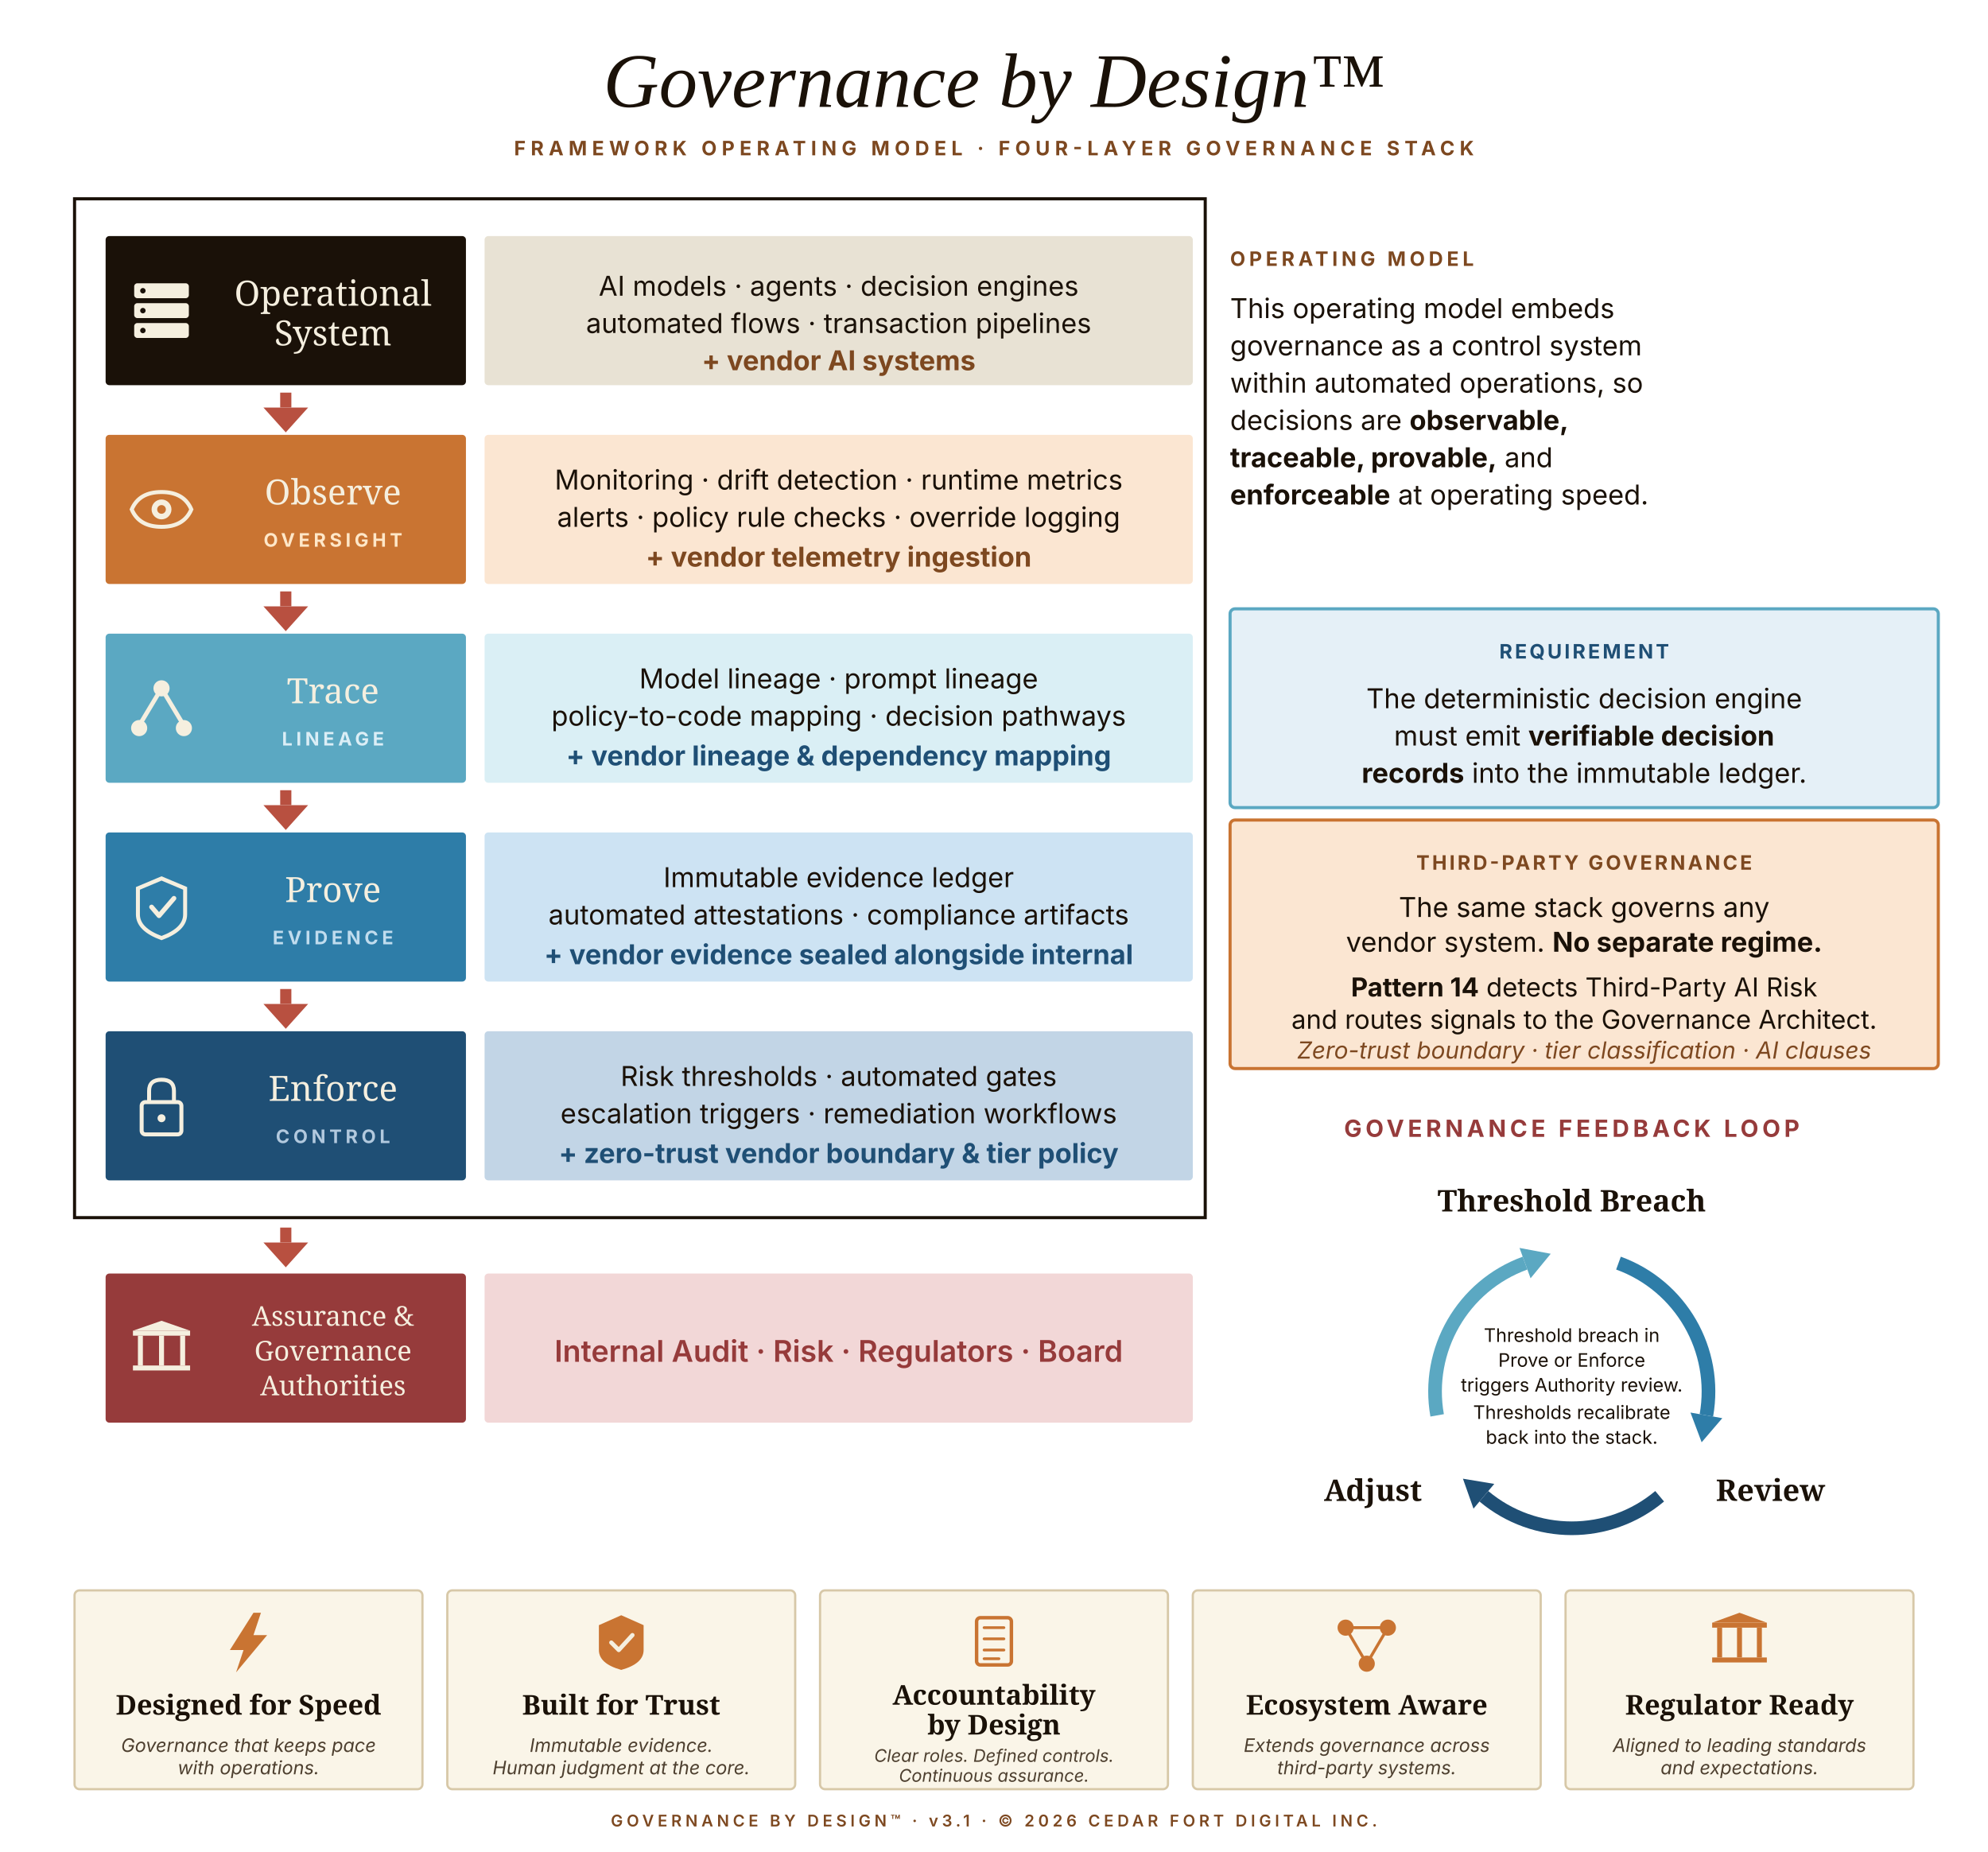
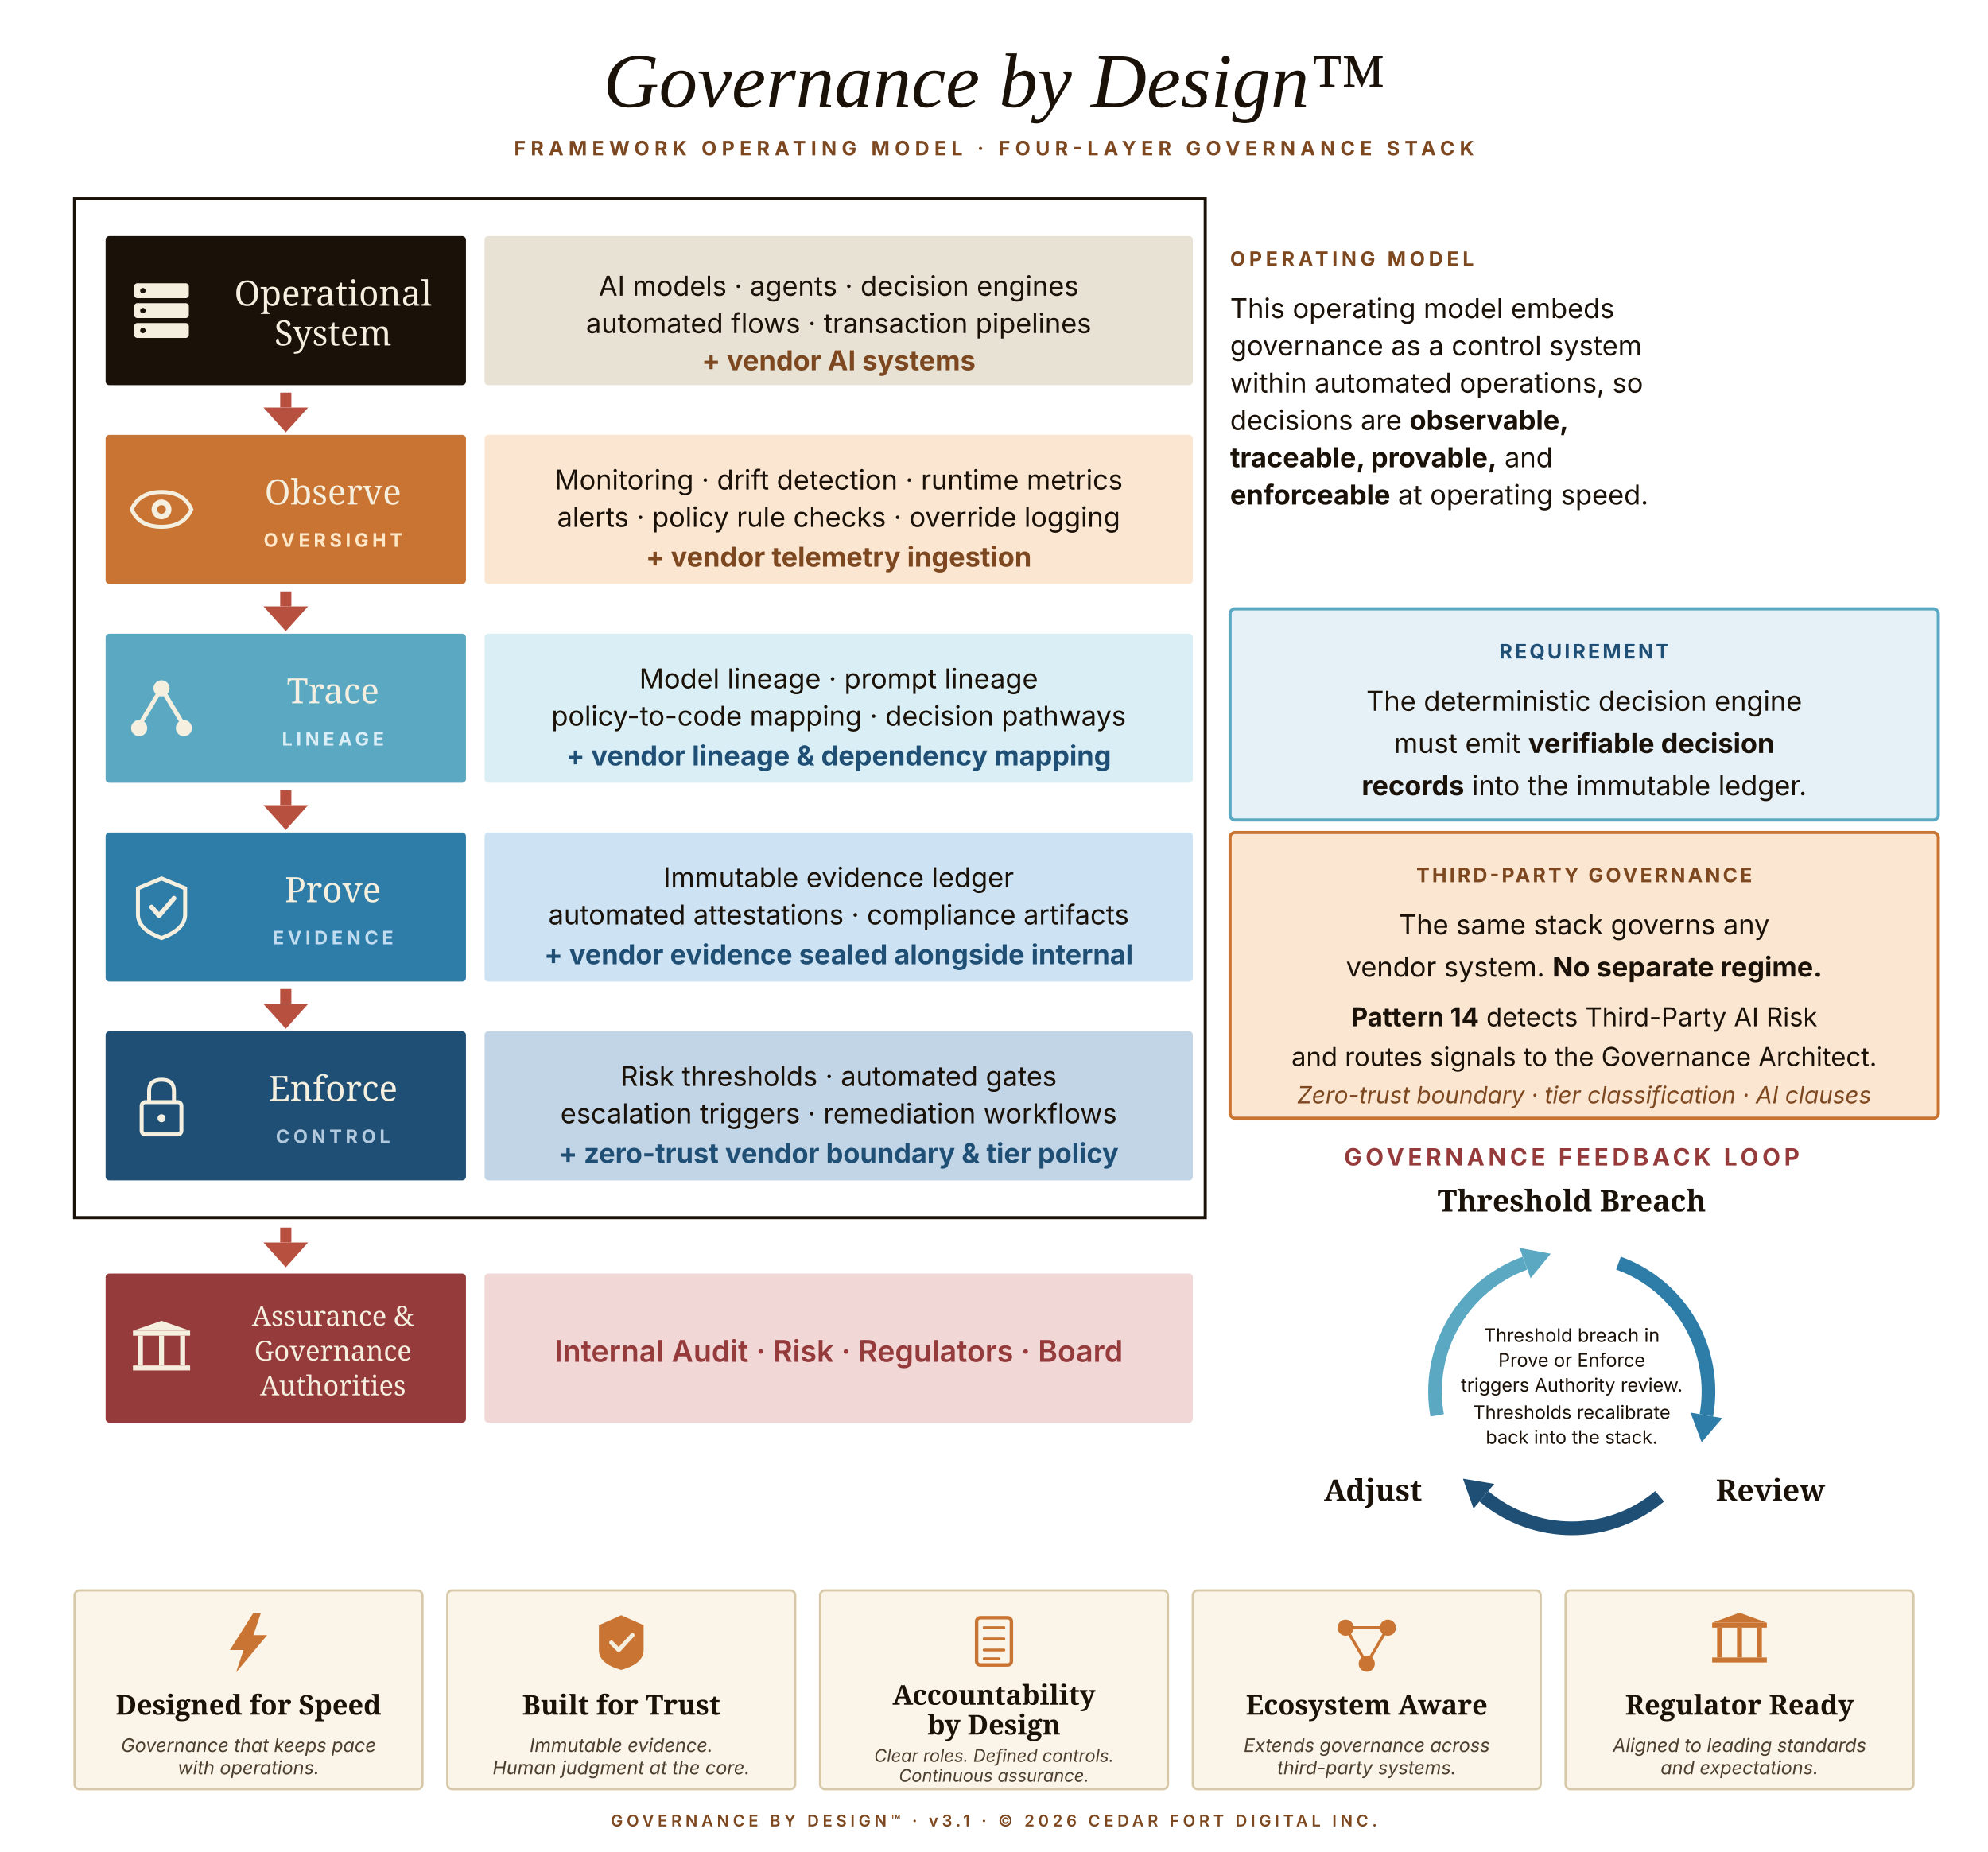
<svg xmlns="http://www.w3.org/2000/svg" viewBox="0 0 1600 1490" font-family="-apple-system, BlinkMacSystemFont, 'Segoe UI', 'Inter', Arial, sans-serif">
  <text x="800" y="86" text-anchor="middle" font-family="'Fraunces', Georgia, 'Times New Roman', serif" font-style="italic" font-size="62" font-weight="500" fill="#1A1108">Governance by Design™</text>
  <text x="800" y="125" text-anchor="middle" font-size="16" font-weight="700" letter-spacing="4" fill="#7D4820">FRAMEWORK OPERATING MODEL · FOUR-LAYER GOVERNANCE STACK</text>
  <rect x="60" y="160" width="910" height="820" fill="none" stroke="#1A1108" stroke-width="2.5" />
  <g transform="translate(85 190)">
    <rect width="290" height="120" rx="3" fill="#1A1108" />
    <g transform="translate(45 60)" fill="#F5EFDF">
      <rect x="-22" y="-22" width="44" height="12" rx="2.5" />
      <rect x="-22" y="-6" width="44" height="12" rx="2.5" />
      <rect x="-22" y="10" width="44" height="12" rx="2.5" />
      <circle cx="-15" cy="-16" r="2.2" fill="#1A1108" />
      <circle cx="-15" cy="0" r="2.2" fill="#1A1108" />
      <circle cx="-15" cy="16" r="2.2" fill="#1A1108" />
    </g>
    <text x="183" y="56" text-anchor="middle" font-family="'Fraunces', Georgia, serif" font-size="28" font-weight="500" fill="#F5EFDF">Operational</text>
    <text x="183" y="88" text-anchor="middle" font-family="'Fraunces', Georgia, serif" font-size="28" font-weight="500" fill="#F5EFDF">System</text>
  </g>
  <g transform="translate(390 190)">
    <rect width="570" height="120" rx="3" fill="#E8E2D4" />
    <text x="285" y="48" text-anchor="middle" font-size="22" fill="#1A1108">AI models · agents · decision engines</text>
    <text x="285" y="78" text-anchor="middle" font-size="22" fill="#1A1108">automated flows · transaction pipelines</text>
    <text x="285" y="108" text-anchor="middle" font-size="22" font-weight="700" fill="#7D4820">+ vendor AI systems</text>
  </g>
  <line x1="230" y1="316" x2="230" y2="328" stroke="#B85040" stroke-width="9" stroke-linecap="butt" />
  <polygon points="212,328 248,328 230,348" fill="#B85040" />
  <g transform="translate(85 350)">
    <rect width="290" height="120" rx="3" fill="#C97432" />
    <g transform="translate(45 60)">
      <path d="M -24 0 Q -18 -14 0 -14 Q 18 -14 24 0 Q 18 14 0 14 Q -18 14 -24 0 Z" fill="none" stroke="#F5EFDF" stroke-width="3.2" />
      <circle cx="0" cy="0" r="8" fill="#F5EFDF" />
      <circle cx="0" cy="0" r="3.5" fill="#C97432" />
    </g>
    <text x="183" y="56" text-anchor="middle" font-family="'Fraunces', Georgia, serif" font-size="28" font-weight="500" fill="#F5EFDF">Observe</text>
    <text x="183" y="90" text-anchor="middle" font-size="15" font-weight="700" letter-spacing="3" fill="#FFE7C8">OVERSIGHT</text>
  </g>
  <g transform="translate(390 350)">
    <rect width="570" height="120" rx="3" fill="#FBE6D2" />
    <text x="285" y="44" text-anchor="middle" font-size="22" fill="#1A1108">Monitoring · drift detection · runtime metrics</text>
    <text x="285" y="74" text-anchor="middle" font-size="22" fill="#1A1108">alerts · policy rule checks · override logging</text>
    <text x="285" y="106" text-anchor="middle" font-size="22" font-weight="700" fill="#7D4820">+ vendor telemetry ingestion</text>
  </g>
  <line x1="230" y1="476" x2="230" y2="488" stroke="#B85040" stroke-width="9" stroke-linecap="butt" />
  <polygon points="212,488 248,488 230,508" fill="#B85040" />
  <g transform="translate(85 510)">
    <rect width="290" height="120" rx="3" fill="#5BA8C2" />
    <g transform="translate(45 60)">
      <line x1="0" y1="-16" x2="-18" y2="14" stroke="#F5EFDF" stroke-width="3.5" stroke-linecap="round" />
      <line x1="0" y1="-16" x2="18" y2="14" stroke="#F5EFDF" stroke-width="3.5" stroke-linecap="round" />
      <circle cx="0" cy="-16" r="6.5" fill="#F5EFDF" />
      <circle cx="-18" cy="16" r="6.5" fill="#F5EFDF" />
      <circle cx="18" cy="16" r="6.5" fill="#F5EFDF" />
    </g>
    <text x="183" y="56" text-anchor="middle" font-family="'Fraunces', Georgia, serif" font-size="28" font-weight="500" fill="#F5EFDF">Trace</text>
    <text x="183" y="90" text-anchor="middle" font-size="15" font-weight="700" letter-spacing="3" fill="#DBEEF6">LINEAGE</text>
  </g>
  <g transform="translate(390 510)">
    <rect width="570" height="120" rx="3" fill="#DAEFF5" />
    <text x="285" y="44" text-anchor="middle" font-size="22" fill="#1A1108">Model lineage · prompt lineage</text>
    <text x="285" y="74" text-anchor="middle" font-size="22" fill="#1A1108">policy-to-code mapping · decision pathways</text>
    <text x="285" y="106" text-anchor="middle" font-size="22" font-weight="700" fill="#1F4F75">+ vendor lineage &amp; dependency mapping</text>
  </g>
  <line x1="230" y1="636" x2="230" y2="648" stroke="#B85040" stroke-width="9" stroke-linecap="butt" />
  <polygon points="212,648 248,648 230,668" fill="#B85040" />
  <g transform="translate(85 670)">
    <rect width="290" height="120" rx="3" fill="#2E7DA8" />
    <g transform="translate(45 60)">
      <path d="M 0 -23 L 19 -15 L 19 6 Q 19 18 0 25 Q -19 18 -19 6 L -19 -15 Z" fill="none" stroke="#F5EFDF" stroke-width="3.2" />
      <path d="M -8 0 L -2 7 L 10 -7" fill="none" stroke="#F5EFDF" stroke-width="3.8" stroke-linecap="round" stroke-linejoin="round" />
    </g>
    <text x="183" y="56" text-anchor="middle" font-family="'Fraunces', Georgia, serif" font-size="28" font-weight="500" fill="#F5EFDF">Prove</text>
    <text x="183" y="90" text-anchor="middle" font-size="15" font-weight="700" letter-spacing="3" fill="#C0DCEE">EVIDENCE</text>
  </g>
  <g transform="translate(390 670)">
    <rect width="570" height="120" rx="3" fill="#CDE3F3" />
    <text x="285" y="44" text-anchor="middle" font-size="22" fill="#1A1108">Immutable evidence ledger</text>
    <text x="285" y="74" text-anchor="middle" font-size="22" fill="#1A1108">automated attestations · compliance artifacts</text>
    <text x="285" y="106" text-anchor="middle" font-size="22" font-weight="700" fill="#1F4F75">+ vendor evidence sealed alongside internal</text>
  </g>
  <line x1="230" y1="796" x2="230" y2="808" stroke="#B85040" stroke-width="9" stroke-linecap="butt" />
  <polygon points="212,808 248,808 230,828" fill="#B85040" />
  <g transform="translate(85 830)">
    <rect width="290" height="120" rx="3" fill="#1F4F75" />
    <g transform="translate(45 60)">
      <rect x="-16" y="-3" width="32" height="26" rx="3" fill="none" stroke="#F5EFDF" stroke-width="3.2" />
      <path d="M -10 -3 L -10 -12 Q -10 -21 0 -21 Q 10 -21 10 -12 L 10 -3" fill="none" stroke="#F5EFDF" stroke-width="3.2" />
      <circle cx="0" cy="10" r="3.2" fill="#F5EFDF" />
    </g>
    <text x="183" y="56" text-anchor="middle" font-family="'Fraunces', Georgia, serif" font-size="28" font-weight="500" fill="#F5EFDF">Enforce</text>
    <text x="183" y="90" text-anchor="middle" font-size="15" font-weight="700" letter-spacing="3" fill="#B2C9DE">CONTROL</text>
  </g>
  <g transform="translate(390 830)">
    <rect width="570" height="120" rx="3" fill="#C2D5E6" />
    <text x="285" y="44" text-anchor="middle" font-size="22" fill="#1A1108">Risk thresholds · automated gates</text>
    <text x="285" y="74" text-anchor="middle" font-size="22" fill="#1A1108">escalation triggers · remediation workflows</text>
    <text x="285" y="106" text-anchor="middle" font-size="22" font-weight="700" fill="#1F4F75">+ zero-trust vendor boundary &amp; tier policy</text>
  </g>
  <line x1="230" y1="988" x2="230" y2="1000" stroke="#B85040" stroke-width="9" stroke-linecap="butt" />
  <polygon points="212,1000 248,1000 230,1020" fill="#B85040" />
  <g transform="translate(85 1025)">
    <rect width="290" height="120" rx="3" fill="#963B3B" />
    <g transform="translate(45 60)" fill="#F5EFDF">
      <path d="M -23 -14 L 0 -22 L 23 -14 Z" />
      <rect x="-23" y="-14" width="46" height="4" />
      <rect x="-19" y="-10" width="4" height="24" />
      <rect x="-2" y="-10" width="4" height="24" />
      <rect x="15" y="-10" width="4" height="24" />
      <rect x="-23" y="14" width="46" height="4" />
    </g>
    <text x="183" y="42" text-anchor="middle" font-family="'Fraunces', Georgia, serif" font-size="22" font-weight="500" fill="#F5EFDF">Assurance &amp;</text>
    <text x="183" y="70" text-anchor="middle" font-family="'Fraunces', Georgia, serif" font-size="22" font-weight="500" fill="#F5EFDF">Governance</text>
    <text x="183" y="98" text-anchor="middle" font-family="'Fraunces', Georgia, serif" font-size="22" font-weight="500" fill="#F5EFDF">Authorities</text>
  </g>
  <g transform="translate(390 1025)">
    <rect width="570" height="120" rx="3" fill="#F2D7D7" />
    <text x="285" y="71" text-anchor="middle" font-size="24" font-weight="600" fill="#963B3B">Internal Audit · Risk · Regulators · Board</text>
  </g>
  <g transform="translate(990 190)">
    <text x="0" y="24" font-size="16" font-weight="700" letter-spacing="3" fill="#7D4820">OPERATING MODEL</text>
    <text x="0" y="66" font-size="22" fill="#1A1108">This operating model embeds</text>
    <text x="0" y="96" font-size="22" fill="#1A1108">governance as a control system</text>
    <text x="0" y="126" font-size="22" fill="#1A1108">within automated operations, so</text>
    <text x="0" y="156" font-size="22" fill="#1A1108">decisions are <tspan font-weight="700">observable,</tspan>
    </text>
    <text x="0" y="186" font-size="22" fill="#1A1108">
      <tspan font-weight="700">traceable, provable,</tspan> and</text>
    <text x="0" y="216" font-size="22" fill="#1A1108">
      <tspan font-weight="700">enforceable</tspan> at operating speed.</text>
  </g>
  <g transform="translate(990 490)">
-     <rect width="570" height="160" rx="4" fill="#E5F0F7" stroke="#5BA8C2" stroke-width="2.5" />
+     <rect width="570" height="170" rx="4" fill="#E5F0F7" stroke="#5BA8C2" stroke-width="2.5" />
    <text x="285" y="40" text-anchor="middle" font-size="16" font-weight="700" letter-spacing="2" fill="#1F4F75">REQUIREMENT</text>
-     <text x="285" y="80" text-anchor="middle" font-size="22" fill="#1A1108">The deterministic decision engine</text>
-     <text x="285" y="110" text-anchor="middle" font-size="22" fill="#1A1108">must emit <tspan font-weight="700">verifiable decision</tspan>
+     <text x="285" y="82" text-anchor="middle" font-size="22" fill="#1A1108">The deterministic decision engine</text>
+     <text x="285" y="116" text-anchor="middle" font-size="22" fill="#1A1108">must emit <tspan font-weight="700">verifiable decision</tspan>
    </text>
-     <text x="285" y="140" text-anchor="middle" font-size="22" fill="#1A1108">
+     <text x="285" y="150" text-anchor="middle" font-size="22" fill="#1A1108">
      <tspan font-weight="700">records</tspan> into the immutable ledger.</text>
  </g>
-   <g transform="translate(990 660)">
-     <rect width="570" height="200" rx="4" fill="#FBE6D2" stroke="#C97432" stroke-width="2.5" />
+   <g transform="translate(990 670)">
+     <rect width="570" height="230" rx="4" fill="#FBE6D2" stroke="#C97432" stroke-width="2.5" />
    <text x="285" y="40" text-anchor="middle" font-size="16" font-weight="700" letter-spacing="2" fill="#7D4820">THIRD-PARTY GOVERNANCE</text>
-     <text x="285" y="78" text-anchor="middle" font-size="22" fill="#1A1108">The same stack governs any</text>
-     <text x="285" y="106" text-anchor="middle" font-size="22" fill="#1A1108">vendor system. <tspan font-weight="700">No separate regime.</tspan>
+     <text x="285" y="82" text-anchor="middle" font-size="22" fill="#1A1108">The same stack governs any</text>
+     <text x="285" y="116" text-anchor="middle" font-size="22" fill="#1A1108">vendor system. <tspan font-weight="700">No separate regime.</tspan>
    </text>
-     <text x="285" y="142" text-anchor="middle" font-size="21" fill="#1A1108">
+     <text x="285" y="156" text-anchor="middle" font-size="21" fill="#1A1108">
      <tspan font-weight="700">Pattern 14</tspan> detects Third-Party AI Risk</text>
-     <text x="285" y="168" text-anchor="middle" font-size="21" fill="#1A1108">and routes signals to the Governance Architect.</text>
-     <text x="285" y="192" text-anchor="middle" font-size="19" fill="#7D4820" font-style="italic">Zero-trust boundary · tier classification · AI clauses</text>
-   </g>
-   <text x="1265" y="915" text-anchor="middle" font-size="19" font-weight="700" letter-spacing="3" fill="#963B3B">GOVERNANCE FEEDBACK LOOP</text>
+     <text x="285" y="188" text-anchor="middle" font-size="21" fill="#1A1108">and routes signals to the Governance Architect.</text>
+     <text x="285" y="218" text-anchor="middle" font-size="19" fill="#7D4820" font-style="italic">Zero-trust boundary · tier classification · AI clauses</text>
+   </g>
+   <text x="1265" y="938" text-anchor="middle" font-size="19" font-weight="700" letter-spacing="3" fill="#963B3B">GOVERNANCE FEEDBACK LOOP</text>
  <g transform="translate(1265 1120)">
    <text x="0" y="-145" text-anchor="middle" font-family="'Fraunces', Georgia, serif" font-size="24" font-weight="600" fill="#1A1108">Threshold Breach</text>
    <text x="160" y="88" text-anchor="middle" font-family="'Fraunces', Georgia, serif" font-size="24" font-weight="600" fill="#1A1108">Review</text>
    <text x="-160" y="88" text-anchor="middle" font-family="'Fraunces', Georgia, serif" font-size="24" font-weight="600" fill="#1A1108">Adjust</text>
    <path d="M 37.6 -103.4 A 110 110 0 0 1 108.35 19.14" fill="none" stroke="#2E7DA8" stroke-width="11" stroke-linecap="butt" />
    <g transform="translate(108.35 19.14) rotate(10)">
      <polygon points="0,22 -13,0 13,0" fill="#2E7DA8" />
    </g>
    <path d="M 70.73 84.26 A 110 110 0 0 1 -70.73 84.26" fill="none" stroke="#1F4F75" stroke-width="11" stroke-linecap="butt" />
    <g transform="translate(-70.73 84.26) rotate(130)">
      <polygon points="0,22 -13,0 13,0" fill="#1F4F75" />
    </g>
    <path d="M -108.35 19.14 A 110 110 0 0 1 -37.6 -103.4" fill="none" stroke="#5BA8C2" stroke-width="11" stroke-linecap="butt" />
    <g transform="translate(-37.6 -103.4) rotate(250)">
      <polygon points="0,22 -13,0 13,0" fill="#5BA8C2" />
    </g>
    <text x="0" y="-40" text-anchor="middle" font-size="15" fill="#1A1108">Threshold breach in</text>
    <text x="0" y="-20" text-anchor="middle" font-size="15" fill="#1A1108">Prove or Enforce</text>
    <text x="0" y="0" text-anchor="middle" font-size="15" fill="#1A1108">triggers Authority review.</text>
    <text x="0" y="22" text-anchor="middle" font-size="15" fill="#1A1108">Thresholds recalibrate</text>
    <text x="0" y="42" text-anchor="middle" font-size="15" fill="#1A1108">back into the stack.</text>
  </g>
  <g transform="translate(60 1280)">
    <rect width="280" height="160" rx="4" fill="#FAF5E8" stroke="#D7C8A8" stroke-width="1.8" />
    <g transform="translate(140 42)" fill="#C97432">
      <path d="M 4 -24 L -15 6 L -4 6 L -10 24 L 15 -6 L 4 -6 L 10 -24 Z" />
    </g>
    <text x="140" y="100" text-anchor="middle" font-family="'Fraunces', Georgia, serif" font-size="22" font-weight="600" fill="#1A1108">Designed for Speed</text>
    <text x="140" y="130" text-anchor="middle" font-size="15" font-style="italic" fill="#4D3F2F">Governance that keeps pace</text>
    <text x="140" y="148" text-anchor="middle" font-size="15" font-style="italic" fill="#4D3F2F">with operations.</text>
  </g>
  <g transform="translate(360 1280)">
    <rect width="280" height="160" rx="4" fill="#FAF5E8" stroke="#D7C8A8" stroke-width="1.8" />
    <g transform="translate(140 42)">
      <path d="M 0 -22 L 18 -14 L 18 6 Q 18 17 0 22 Q -18 17 -18 6 L -18 -14 Z" fill="#C97432" />
      <path d="M -8 0 L -2 6 L 9 -6" fill="none" stroke="#F5EFDF" stroke-width="3.4" stroke-linecap="round" stroke-linejoin="round" />
    </g>
    <text x="140" y="100" text-anchor="middle" font-family="'Fraunces', Georgia, serif" font-size="22" font-weight="600" fill="#1A1108">Built for Trust</text>
    <text x="140" y="130" text-anchor="middle" font-size="15" font-style="italic" fill="#4D3F2F">Immutable evidence.</text>
    <text x="140" y="148" text-anchor="middle" font-size="15" font-style="italic" fill="#4D3F2F">Human judgment at the core.</text>
  </g>
  <g transform="translate(660 1280)">
    <rect width="280" height="160" rx="4" fill="#FAF5E8" stroke="#D7C8A8" stroke-width="1.8" />
    <g transform="translate(140 42)">
      <rect x="-14" y="-20" width="28" height="38" rx="3" fill="none" stroke="#C97432" stroke-width="2.8" />
      <line x1="-8" y1="-12" x2="8" y2="-12" stroke="#C97432" stroke-width="2.2" stroke-linecap="round" />
      <line x1="-8" y1="-3" x2="8" y2="-3" stroke="#C97432" stroke-width="2.2" stroke-linecap="round" />
      <line x1="-8" y1="6" x2="8" y2="6" stroke="#C97432" stroke-width="2.2" stroke-linecap="round" />
      <line x1="-8" y1="13" x2="4" y2="13" stroke="#C97432" stroke-width="2.2" stroke-linecap="round" />
    </g>
    <text x="140" y="92" text-anchor="middle" font-family="'Fraunces', Georgia, serif" font-size="22" font-weight="600" fill="#1A1108">Accountability</text>
    <text x="140" y="116" text-anchor="middle" font-family="'Fraunces', Georgia, serif" font-size="22" font-weight="600" fill="#1A1108">by Design</text>
    <text x="140" y="138" text-anchor="middle" font-size="14" font-style="italic" fill="#4D3F2F">Clear roles. Defined controls.</text>
    <text x="140" y="154" text-anchor="middle" font-size="14" font-style="italic" fill="#4D3F2F">Continuous assurance.</text>
  </g>
  <g transform="translate(960 1280)">
    <rect width="280" height="160" rx="4" fill="#FAF5E8" stroke="#D7C8A8" stroke-width="1.8" />
    <g transform="translate(140 42)">
      <line x1="-17" y1="-12" x2="17" y2="-12" stroke="#C97432" stroke-width="2.4" />
      <line x1="-17" y1="-12" x2="0" y2="17" stroke="#C97432" stroke-width="2.4" />
      <line x1="17" y1="-12" x2="0" y2="17" stroke="#C97432" stroke-width="2.4" />
      <circle cx="-17" cy="-12" r="6.5" fill="#C97432" />
      <circle cx="17" cy="-12" r="6.5" fill="#C97432" />
      <circle cx="0" cy="17" r="6.5" fill="#C97432" />
    </g>
    <text x="140" y="100" text-anchor="middle" font-family="'Fraunces', Georgia, serif" font-size="22" font-weight="600" fill="#1A1108">Ecosystem Aware</text>
    <text x="140" y="130" text-anchor="middle" font-size="15" font-style="italic" fill="#4D3F2F">Extends governance across</text>
    <text x="140" y="148" text-anchor="middle" font-size="15" font-style="italic" fill="#4D3F2F">third-party systems.</text>
  </g>
  <g transform="translate(1260 1280)">
    <rect width="280" height="160" rx="4" fill="#FAF5E8" stroke="#D7C8A8" stroke-width="1.8" />
    <g transform="translate(140 42)" fill="#C97432">
      <path d="M -22 -16 L 0 -24 L 22 -16 Z" />
      <rect x="-22" y="-16" width="44" height="4" />
      <rect x="-18" y="-12" width="4" height="24" />
      <rect x="-2" y="-12" width="4" height="24" />
      <rect x="14" y="-12" width="4" height="24" />
      <rect x="-22" y="12" width="44" height="4" />
    </g>
    <text x="140" y="100" text-anchor="middle" font-family="'Fraunces', Georgia, serif" font-size="22" font-weight="600" fill="#1A1108">Regulator Ready</text>
    <text x="140" y="130" text-anchor="middle" font-size="15" font-style="italic" fill="#4D3F2F">Aligned to leading standards</text>
    <text x="140" y="148" text-anchor="middle" font-size="15" font-style="italic" fill="#4D3F2F">and expectations.</text>
  </g>
  <text x="800" y="1470" text-anchor="middle" font-size="13" font-weight="600" letter-spacing="3" fill="#7D4820">GOVERNANCE BY DESIGN™ · v3.1 · © 2026 CEDAR FORT DIGITAL INC.</text>
</svg>
